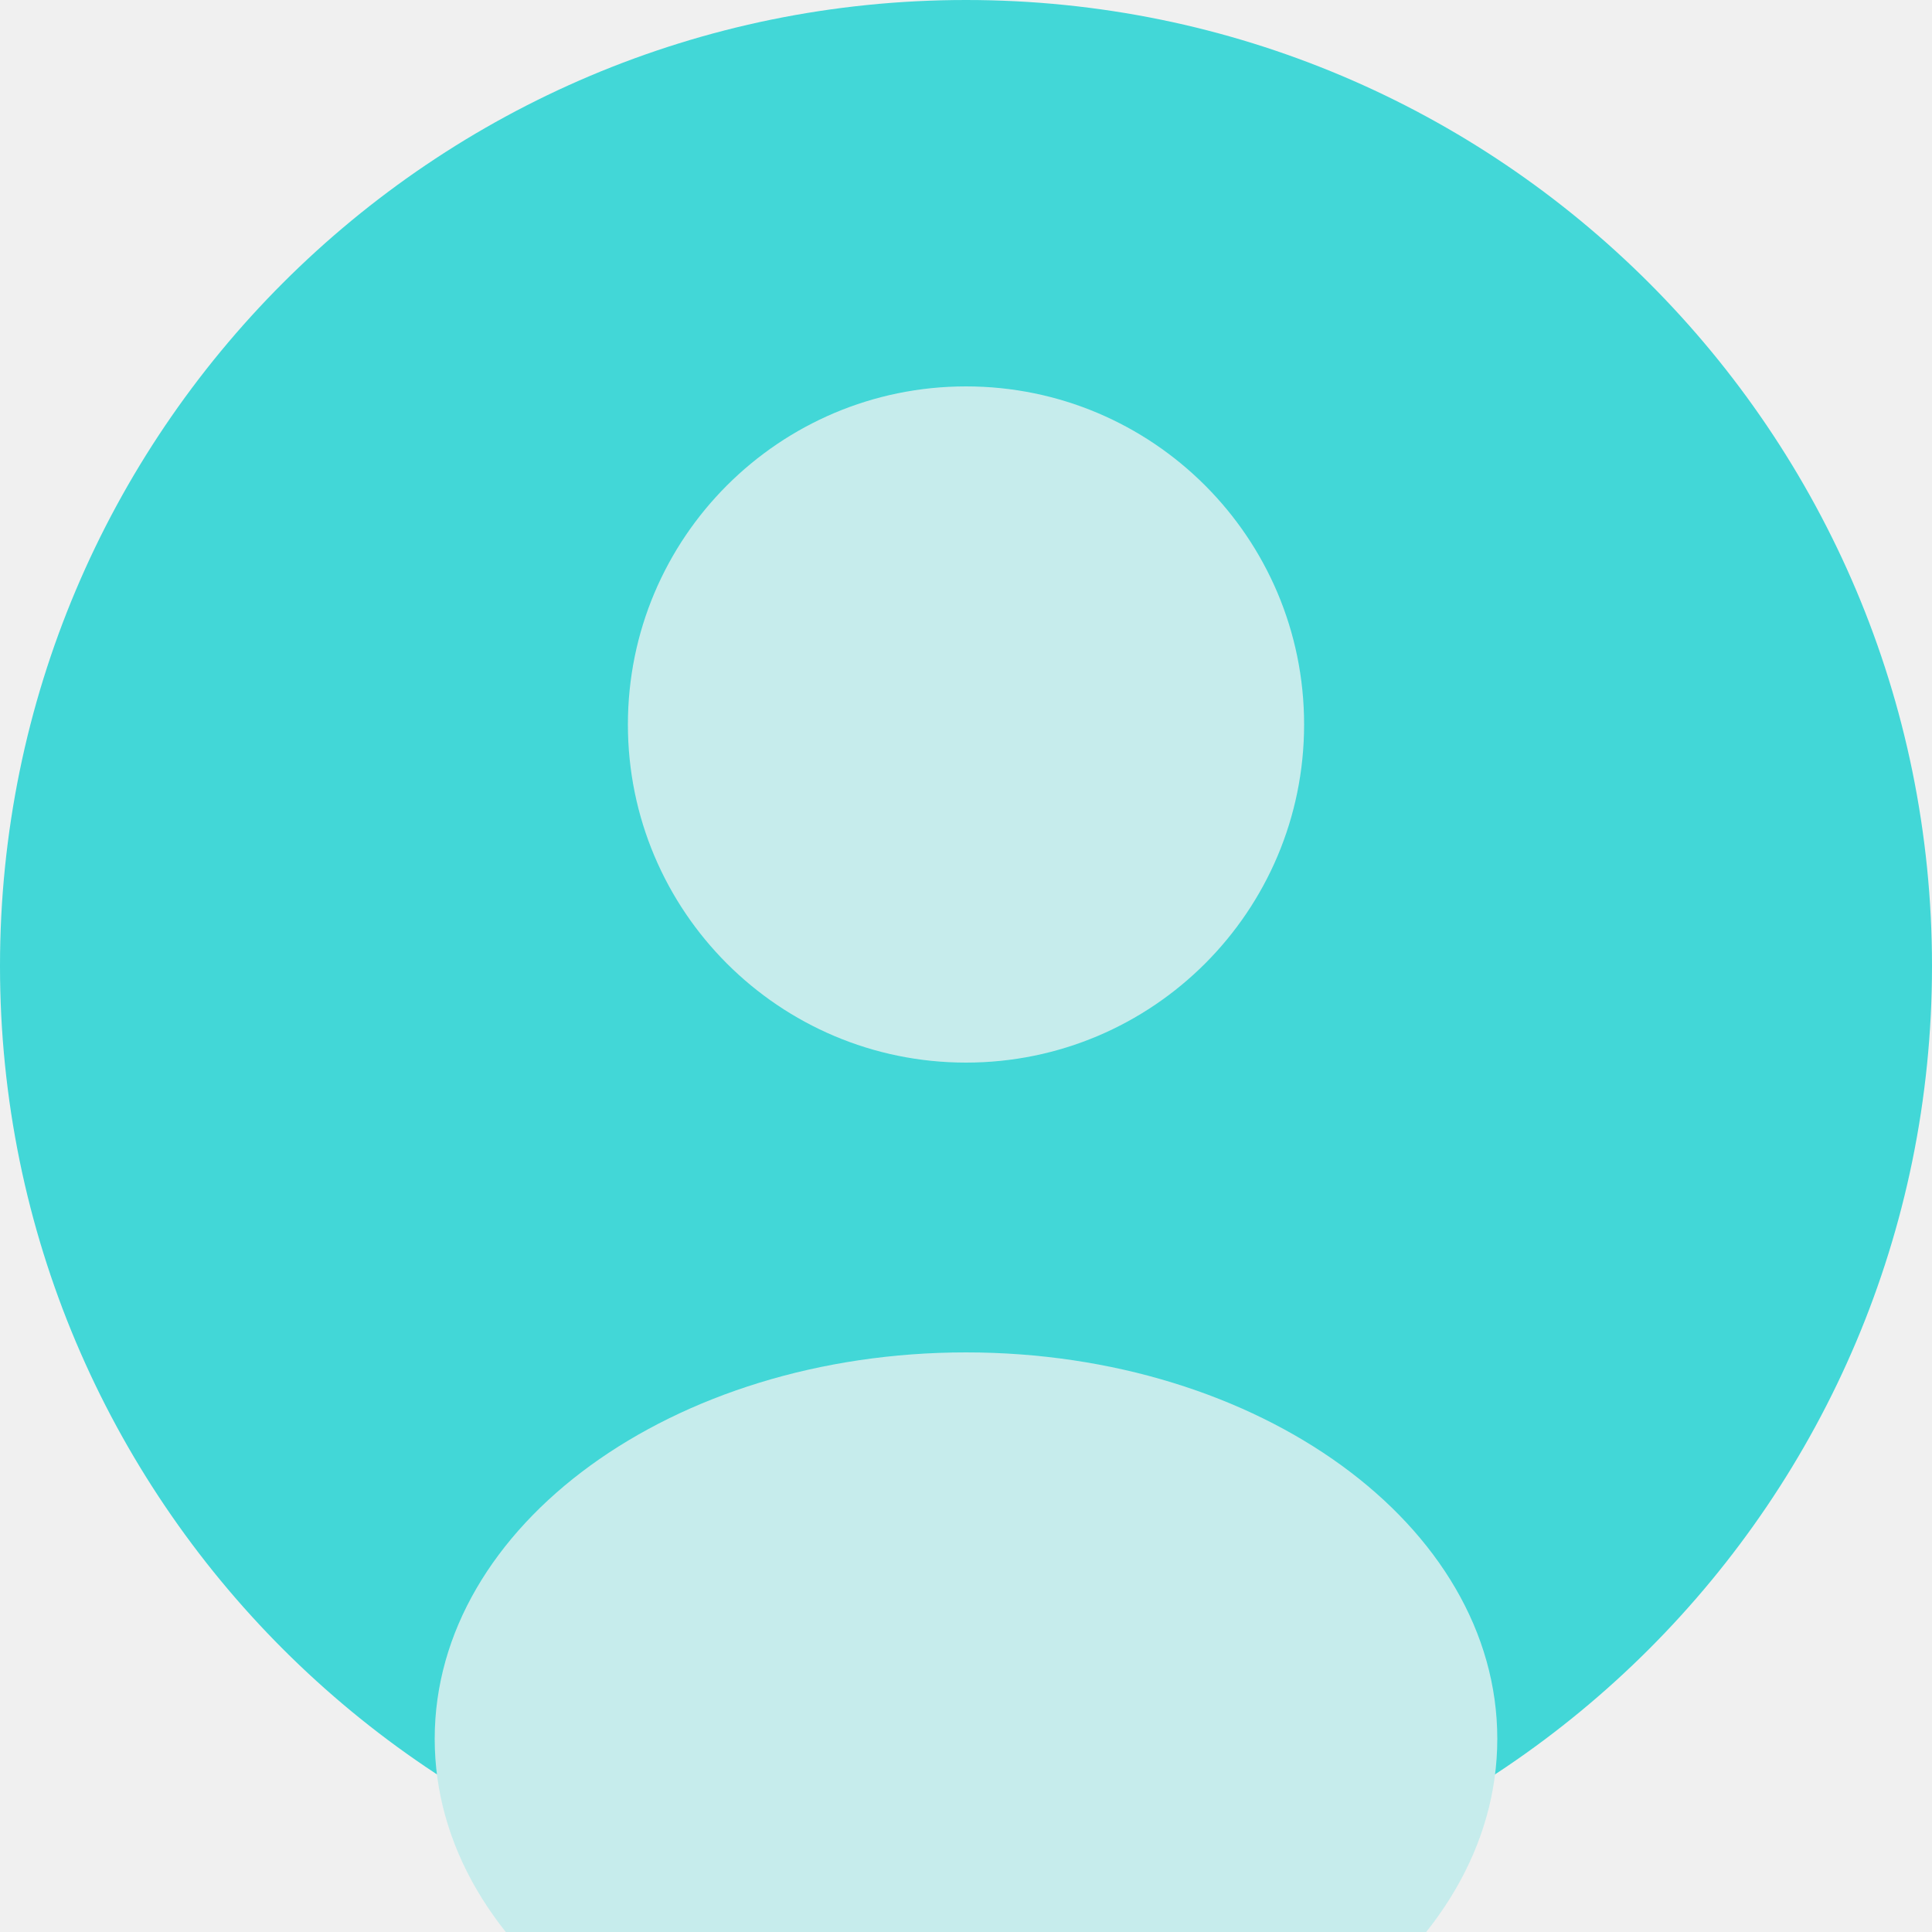
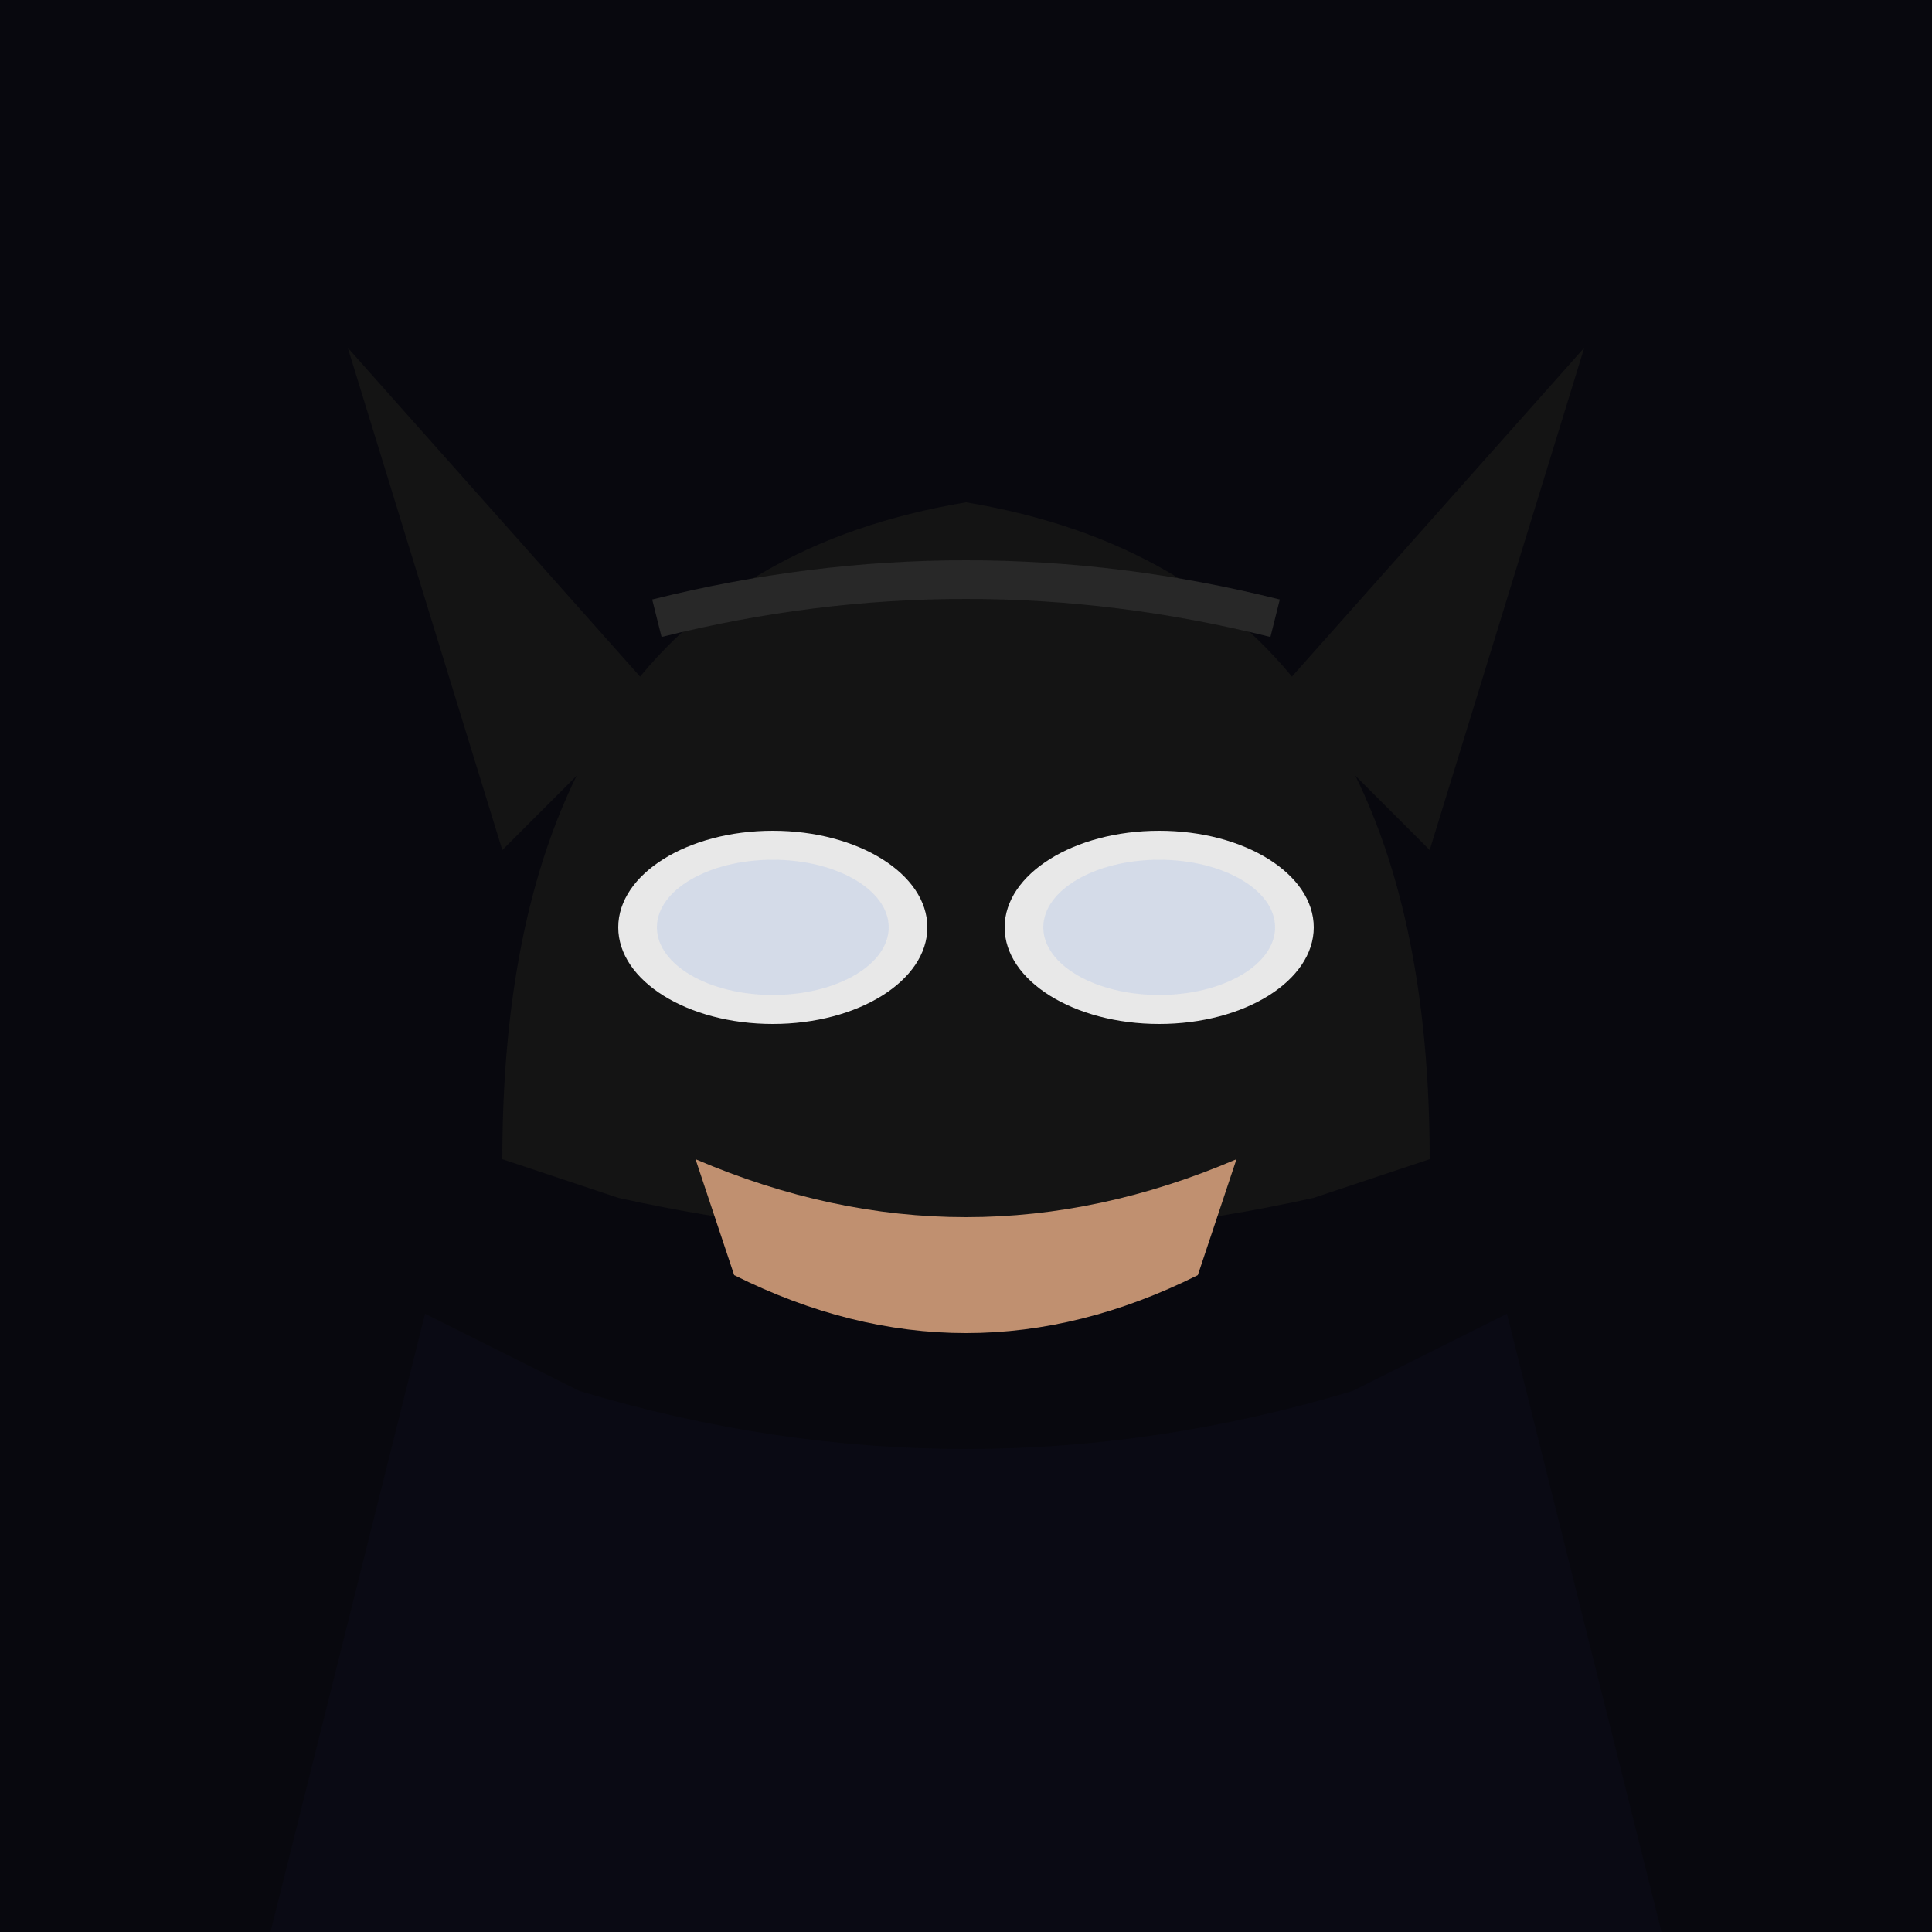
- <svg xmlns="http://www.w3.org/2000/svg" viewBox="0 0 80 80" width="80" height="80">
-   <circle cx="40" cy="40" r="40" fill="hsl(180, 65%, 55%)" />
-   <circle cx="40" cy="30" r="14" fill="hsl(180, 50%, 85%)" />
-   <ellipse cx="40" cy="72" rx="22" ry="16" fill="hsl(180, 50%, 85%)" />
+ <svg xmlns="http://www.w3.org/2000/svg" viewBox="0 0 100 100">
+   <rect width="100" height="100" fill="#08080E" />
+   <path d="M20 100 L26 72 Q50 80 74 72 L80 100Z" fill="#141420" />
+   <path d="M14 100 L22 68 L30 72 Q50 78 70 72 L78 68 L86 100Z" fill="#0A0A14" />
+   <path d="M26 60 Q26 30 50 26 Q74 30 74 60 L68 62 Q50 66 32 62Z" fill="#141414" />
+   <path d="M26 44 L18 18 L34 36Z" fill="#141414" />
+   <path d="M74 44 L82 18 L66 36Z" fill="#141414" />
+   <path d="M36 60 Q50 66 64 60 L62 66 Q50 72 38 66Z" fill="#C09070" />
+   <ellipse cx="40" cy="48" rx="8" ry="5" fill="white" opacity="0.9" />
+   <ellipse cx="60" cy="48" rx="8" ry="5" fill="white" opacity="0.9" />
+   <ellipse cx="40" cy="48" rx="6" ry="3.5" fill="#D0D8E8" opacity="0.8" />
+   <ellipse cx="60" cy="48" rx="6" ry="3.5" fill="#D0D8E8" opacity="0.8" />
+   <path d="M34 32 Q50 28 66 32" stroke="#282828" stroke-width="2" fill="none" />
</svg>
